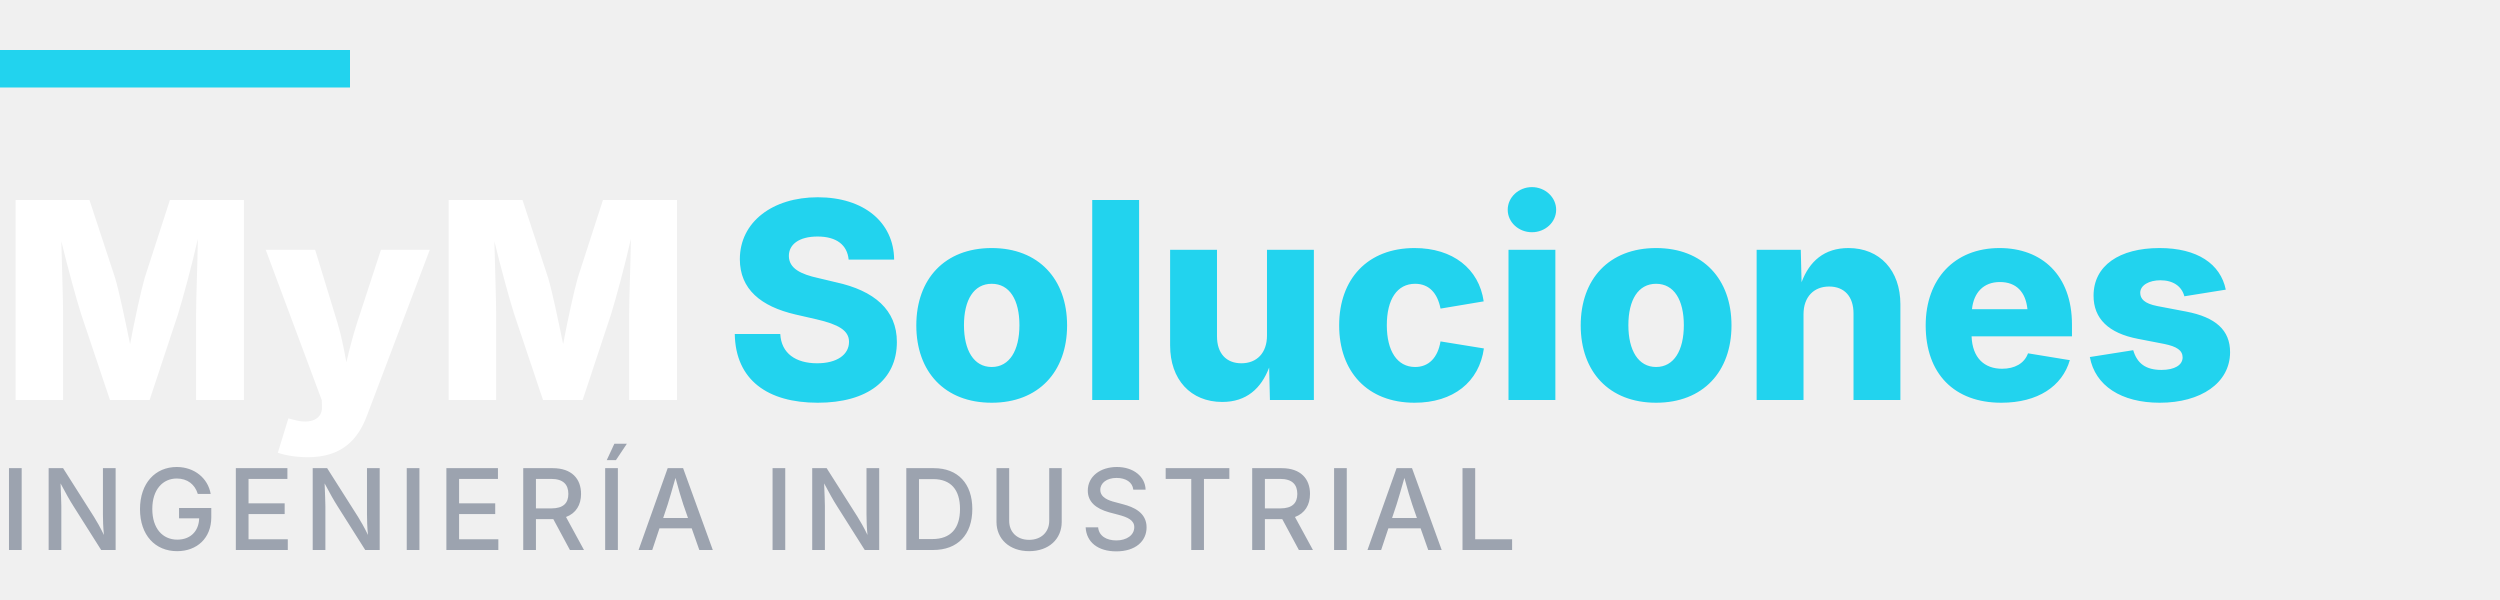
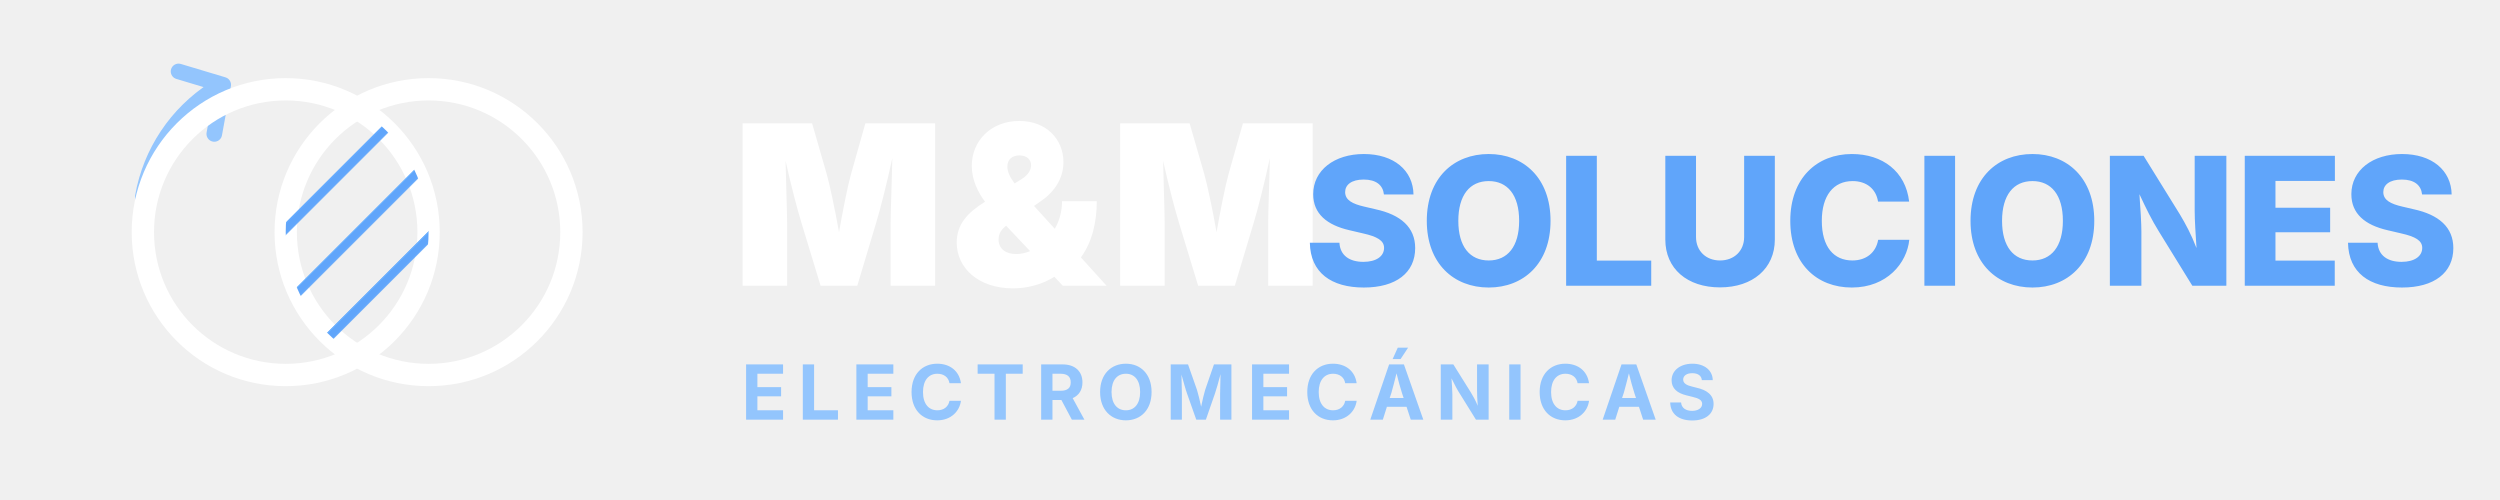
- <svg xmlns="http://www.w3.org/2000/svg" width="200" height="48" viewBox="0 0 200 48" role="img" aria-label="MyM Soluciones">
-   <rect x="0" y="4" width="28" height="3" fill="#22d3ee" />
-   <text x="0" y="32" font-family="Inter, Arial, sans-serif" font-size="22" font-weight="800" fill="#ffffff">MyM</text>
-   <text x="58" y="32" font-family="Inter, Arial, sans-serif" font-size="22" font-weight="800" fill="#22d3ee">Soluciones</text>
-   <text x="0" y="44" font-family="Inter, Arial, sans-serif" font-size="9" font-weight="500" fill="#9ca3af" letter-spacing="0.08em">INGENIERÍA INDUSTRIAL</text>
+ <svg xmlns="http://www.w3.org/2000/svg" width="280" height="56" viewBox="0 0 280 56" role="img" aria-label="M&amp;M Soluciones Electromecánicas">
+   <defs>
+     <clipPath id="circleLeft">
+       <circle cx="28" cy="24" r="16" />
+     </clipPath>
+     <clipPath id="circleRight">
+       <circle cx="44" cy="24" r="16" />
+     </clipPath>
+     <pattern id="hatch" width="6" height="6" patternTransform="rotate(45 0 0)" patternUnits="userSpaceOnUse">
+       <line x1="0" y1="0" x2="0" y2="6" stroke="#60a5fa" stroke-width="2" />
+     </pattern>
+   </defs>
+   <g transform="translate(4, 2)">
+     <path d="M 12 20 A 18 18 0 0 1 20 8" fill="none" stroke="#93c5fd" stroke-width="1.75" stroke-linecap="round" />
+     <path d="M 16 6 L 21 7.5 L 20 13" fill="none" stroke="#93c5fd" stroke-width="1.75" stroke-linecap="round" stroke-linejoin="round" />
+     <circle cx="28" cy="24" r="16" fill="none" stroke="#ffffff" stroke-width="2.5" />
+     <circle cx="44" cy="24" r="16" fill="none" stroke="#ffffff" stroke-width="2.5" />
+     <g clip-path="url(#circleLeft)">
+       <circle cx="44" cy="24" r="16" fill="url(#hatch)" />
+     </g>
+   </g>
+   <text x="82" y="32" font-family="'Inter', 'Montserrat', -apple-system, BlinkMacSystemFont, sans-serif" font-size="25" font-weight="900" fill="#ffffff" letter-spacing="0.02em">M&amp;M</text>
+   <text x="146" y="32" font-family="'Inter', 'Montserrat', -apple-system, BlinkMacSystemFont, sans-serif" font-size="20" font-weight="800" fill="#60a5fa" letter-spacing="-0.01em">SOLUCIONES</text>
+   <text x="83" y="47" font-family="'Inter', -apple-system, BlinkMacSystemFont, sans-serif" font-size="8.5" font-weight="700" fill="#93c5fd" letter-spacing="0.14em">ELECTROMECÁNICAS</text>
</svg>
